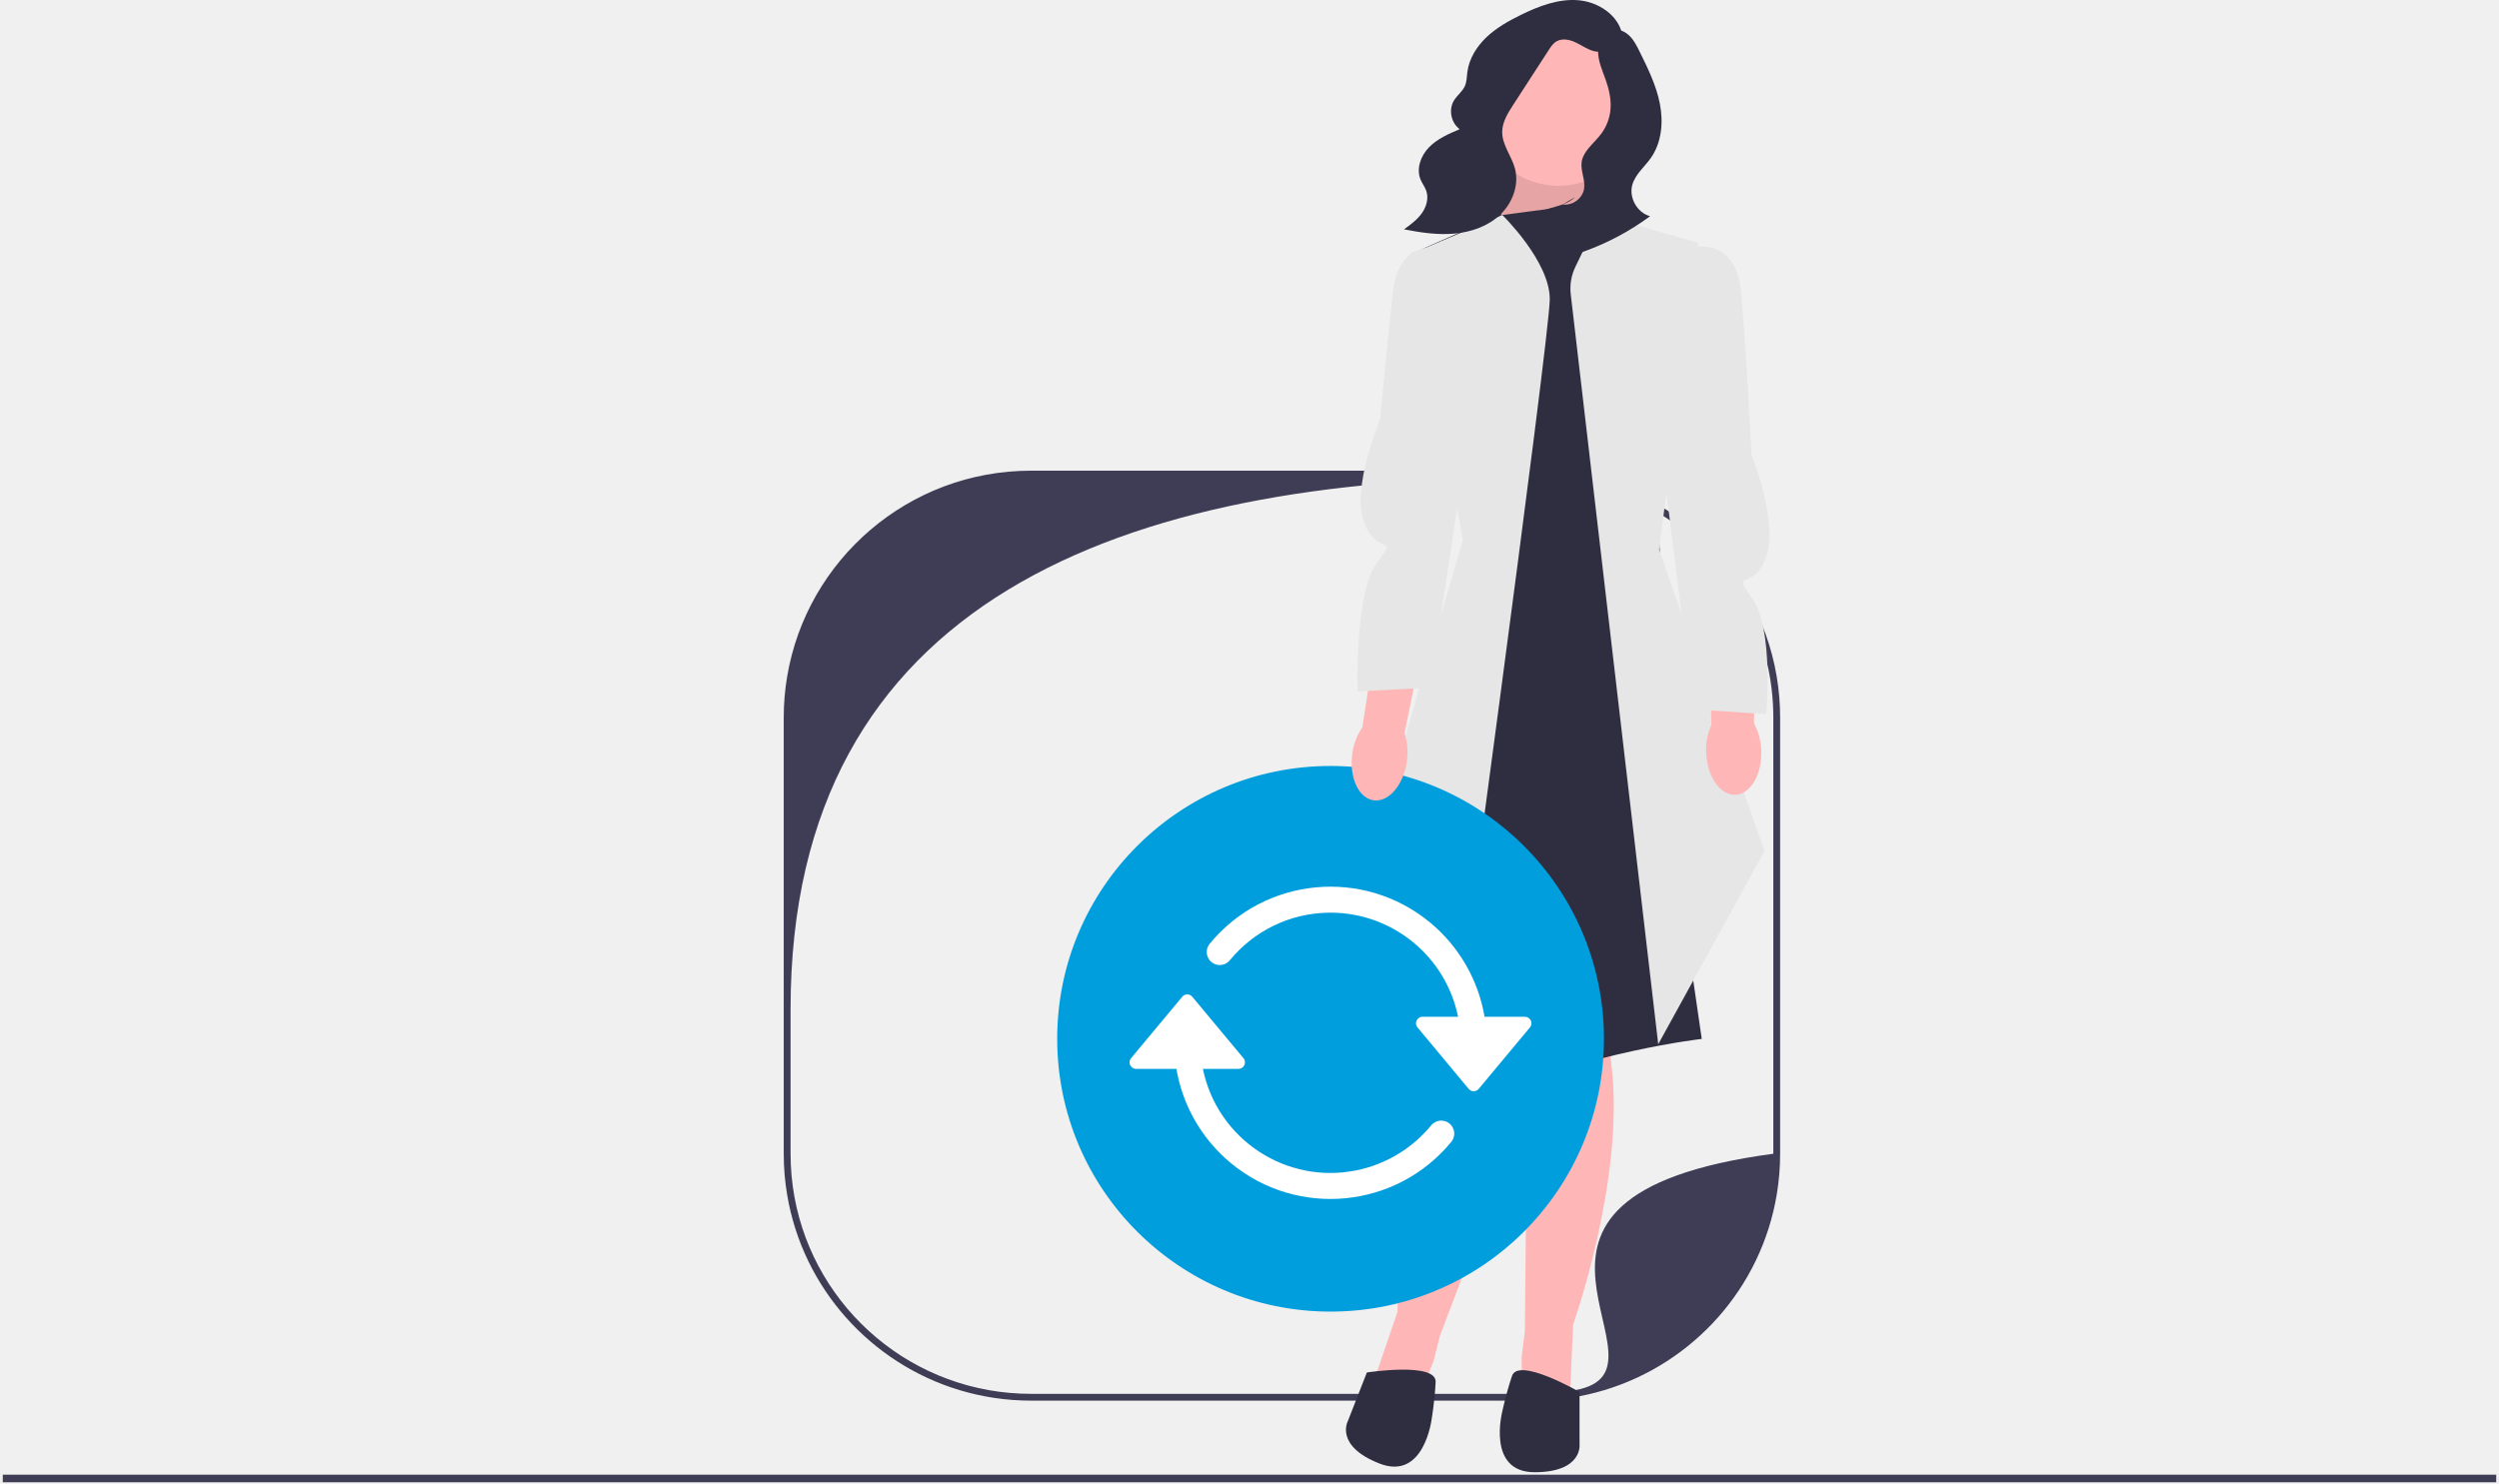
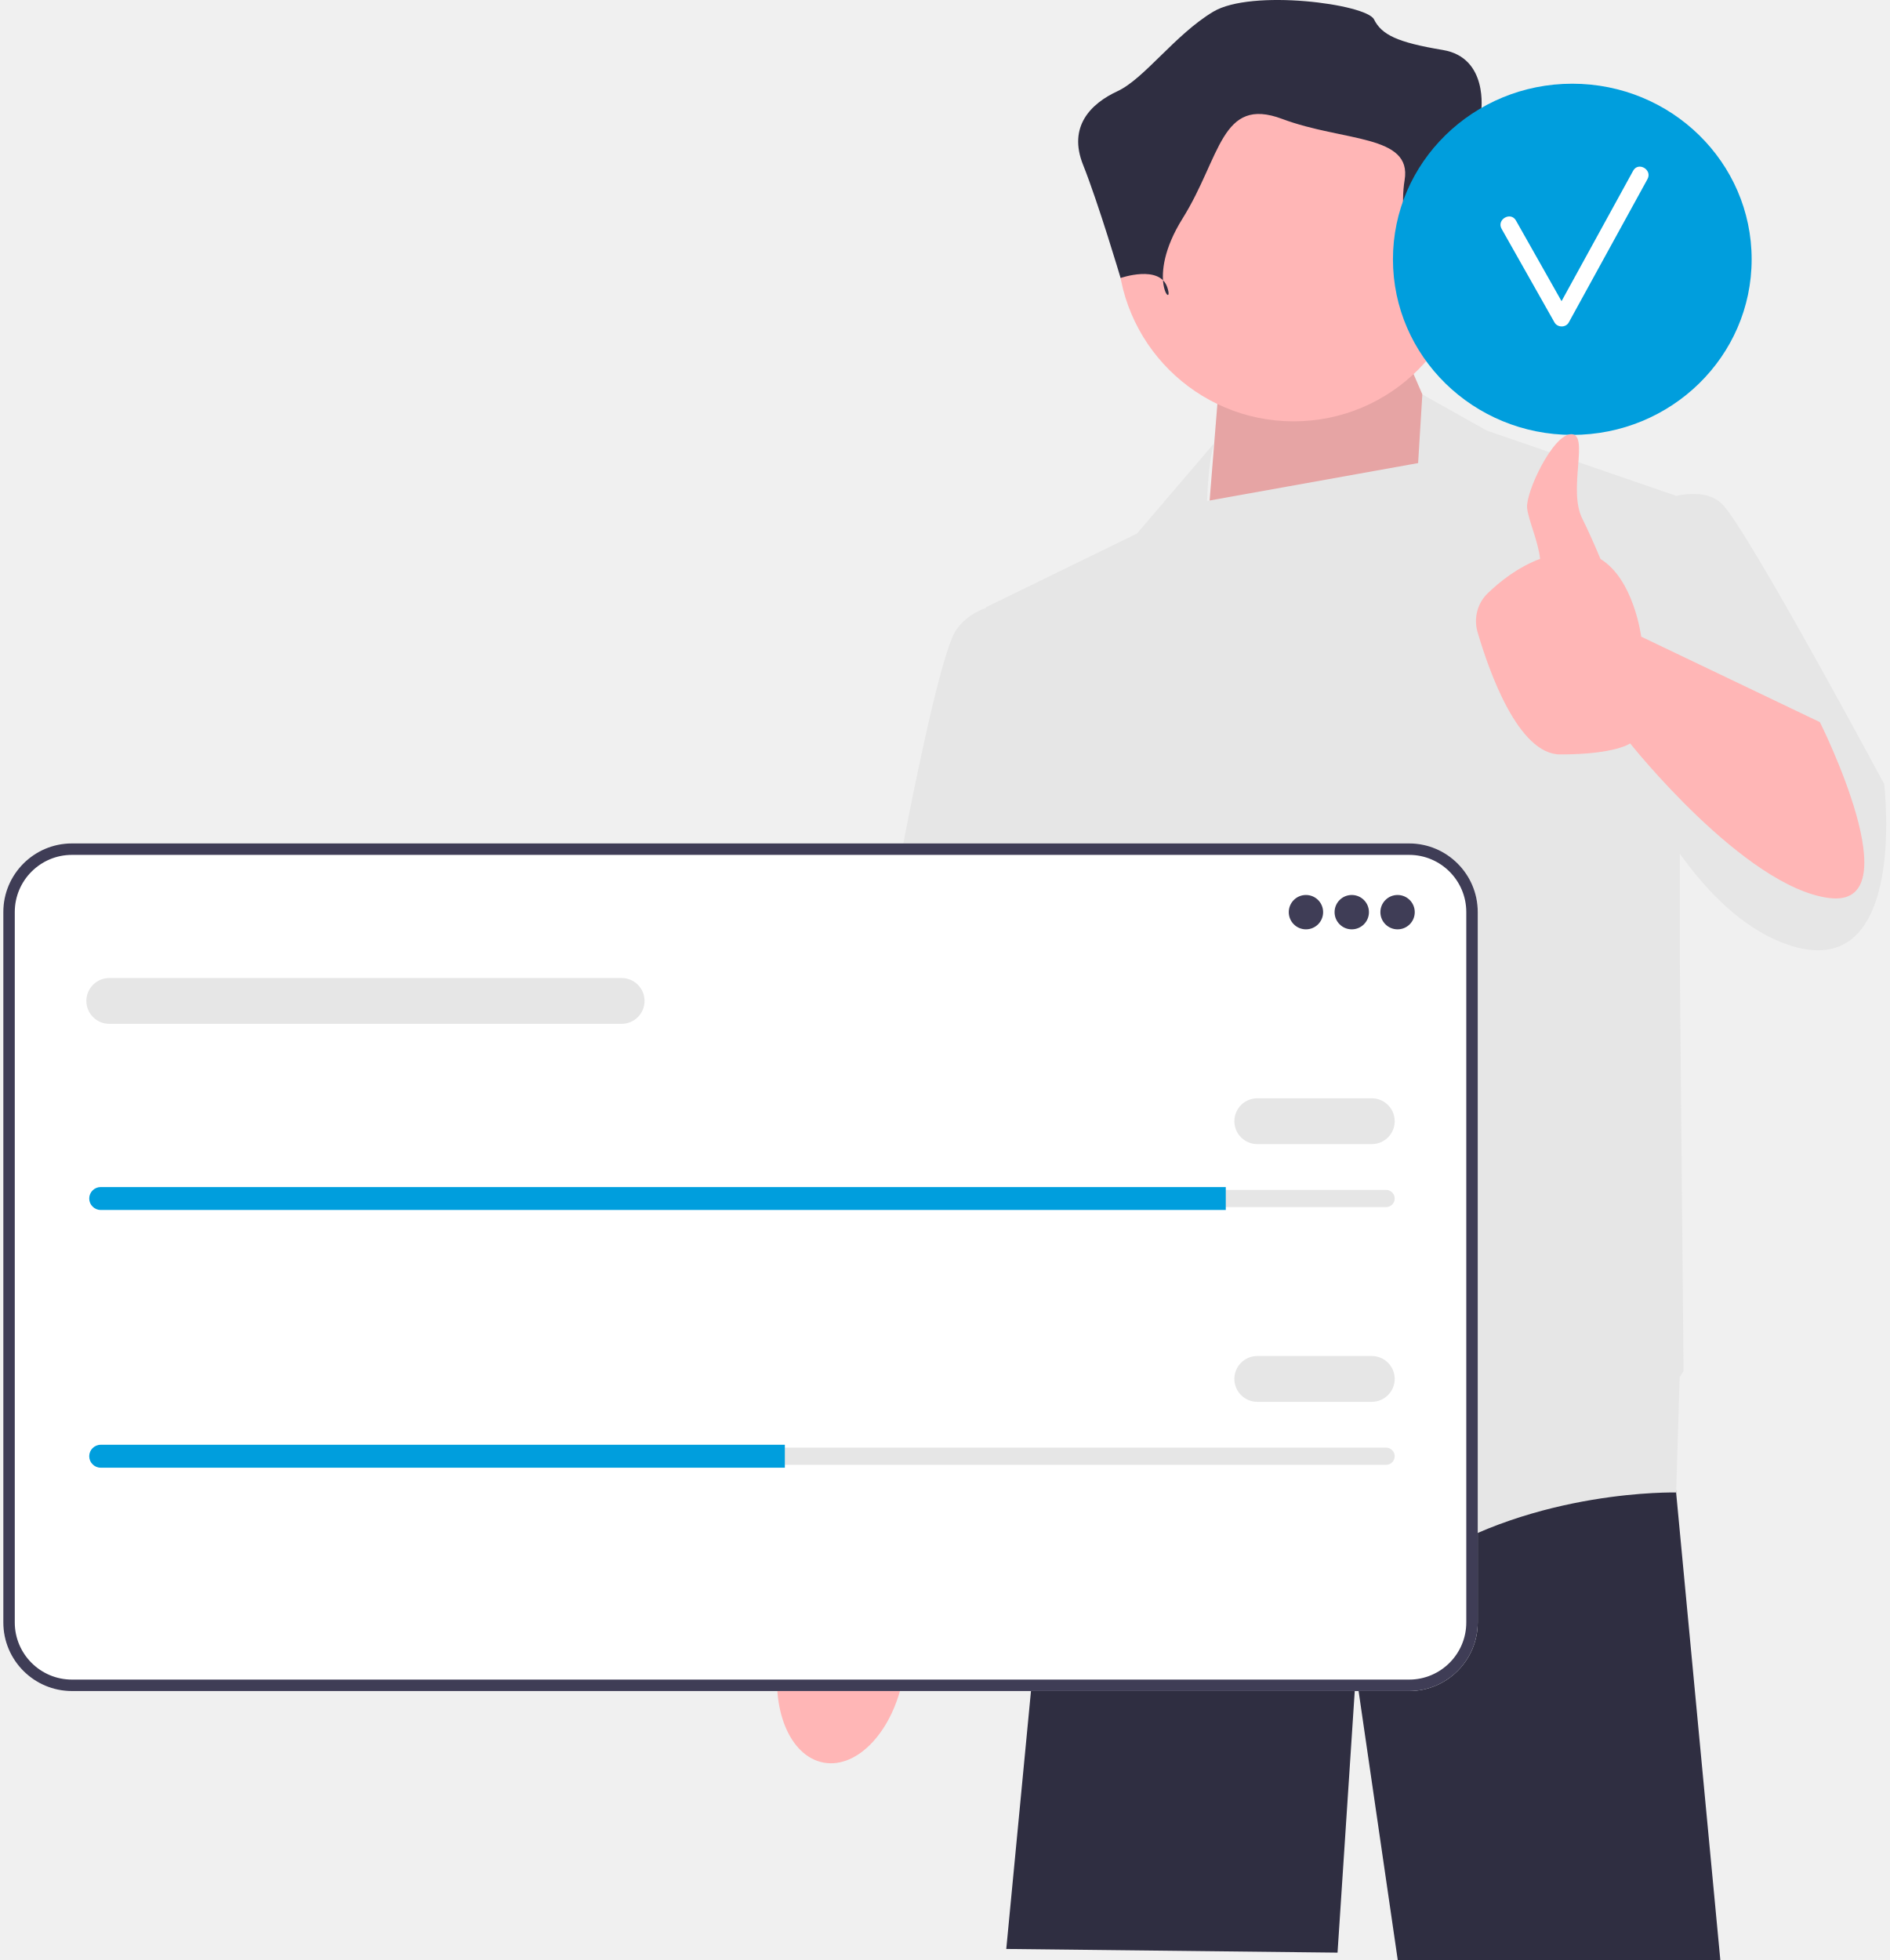
- <svg xmlns="http://www.w3.org/2000/svg" width="448" height="266" viewBox="0 0 448 266" fill="none">
-   <path d="M318.518 121.335C315.016 100.375 296.765 84.402 274.777 84.402H184.856C162.877 84.402 144.629 100.362 141.115 121.31C140.709 123.705 140.5 126.169 140.5 128.68V206.89C140.5 209.401 140.709 211.861 141.115 214.256C143.912 230.945 156.065 244.471 172.011 249.276C176.076 250.503 180.389 251.164 184.856 251.164H274.777C279.243 251.164 283.556 250.503 287.622 249.276C303.572 244.467 315.729 230.933 318.518 214.231C318.919 211.844 319.128 209.393 319.128 206.89V128.68C319.128 126.178 318.919 123.723 318.518 121.335ZM282.386 249.276C279.914 249.715 277.373 249.945 274.777 249.945H184.856C182.26 249.945 179.719 249.715 177.246 249.276C157.056 245.69 141.726 228.077 141.726 206.89V180.93C141.726 107.575 201.293 85.626 274.777 85.626C298.597 85.626 317.907 104.902 317.907 128.68V206.89C260.082 214.615 302.577 245.69 282.386 249.276Z" fill="#3F3D56" />
-   <path d="M247.71 143.421L251.169 165.868L301.907 158.961L297.007 132.735L247.71 143.421Z" fill="#009EDD" />
-   <path d="M287.53 17.464H266.552V39.14H287.53V17.464Z" fill="#2F2E41" />
-   <path d="M268.466 40.396L273.655 24.856H283.77L284.302 40.396H268.466Z" fill="#FFB6B6" />
-   <path opacity="0.1" d="M268.466 40.396L273.655 24.856H283.77L284.302 40.396H268.466Z" fill="black" />
-   <path d="M273.944 178.818L273.367 238.676L272.791 243.28V249.89L281.439 250.762L282.016 237.524C282.016 237.524 291.241 211.624 288.935 191.48C286.628 171.335 287.781 177.091 287.781 177.091L273.944 178.818Z" fill="#FFB6B6" />
-   <path d="M279.434 183.518L258.157 239.484L257.017 243.983L254.608 250.14L246.234 247.812L250.521 235.272C250.521 235.272 251.366 207.796 260.856 189.869C270.345 171.942 267.173 176.885 267.173 176.885L279.434 183.518Z" fill="#FFB6B6" />
-   <path d="M268.466 38.67L252.899 45.576L262.839 96.808L261.268 170.338L250.89 192.21C250.89 192.21 249.151 204.718 267.025 196.66C284.899 188.602 305.078 186.3 305.078 186.3L300.178 152.63L295.853 64.282L296.43 44.713L283.745 36.655L268.466 38.67V38.67Z" fill="#2F2E41" />
-   <path d="M259.796 193.009L242.521 164.141L262.262 96.808L252.899 45.576L269.326 38.556C269.326 38.556 277.83 46.823 277.83 53.641C277.83 60.459 259.796 193.009 259.796 193.009Z" fill="#E6E6E6" />
-   <path d="M297.273 187.253L281.592 52.787C281.394 51.089 281.684 49.37 282.429 47.831L286.916 38.556L304.502 43.562L297.433 98.534L316.322 152.63L297.273 187.253H297.273Z" fill="#E6E6E6" />
-   <path d="M283.169 249.611C283.169 249.611 272.214 243.28 271.061 246.733C269.908 250.187 269.331 253.064 269.331 253.064C269.331 253.064 266.448 264 275.097 264C283.745 264 283.169 259.026 283.169 259.026V249.611Z" fill="#2F2E41" />
-   <path d="M245.042 246.111C245.042 246.111 257.554 244.192 257.369 247.828C257.185 251.463 256.673 254.353 256.673 254.353C256.673 254.353 255.374 265.586 247.318 262.446C239.262 259.305 241.611 254.882 241.611 254.882L245.042 246.111Z" fill="#2F2E41" />
-   <path d="M279.387 33.314C287.303 33.314 293.721 26.908 293.721 19.006C293.721 11.104 287.303 4.697 279.387 4.697C271.471 4.697 265.053 11.104 265.053 19.006C265.053 26.908 271.471 33.314 279.387 33.314Z" fill="#FFB6B6" />
-   <path d="M290.839 6.255C290.171 2.727 286.544 0.341 282.96 0.042C279.376 -0.257 275.865 1.094 272.638 2.677C270.45 3.751 268.296 4.961 266.524 6.633C264.752 8.304 263.375 10.487 263.057 12.9C262.945 13.754 262.959 14.645 262.609 15.432C262.172 16.415 261.233 17.083 260.667 17.998C259.651 19.639 260.118 22.026 261.677 23.165C259.717 23.999 257.702 24.869 256.208 26.386C254.713 27.902 253.85 30.244 254.67 32.207C254.961 32.902 255.44 33.51 255.688 34.221C256.159 35.57 255.711 37.104 254.876 38.264C254.04 39.425 252.861 40.286 251.703 41.126C254.68 41.709 257.718 42.162 260.738 41.891C263.759 41.619 266.791 40.562 268.978 38.465C271.165 36.368 272.369 33.133 271.584 30.209C270.983 27.968 269.301 26.005 269.302 23.686C269.303 21.903 270.307 20.295 271.277 18.798L277.63 8.989C278.011 8.401 278.413 7.793 279.015 7.433C280.039 6.821 281.367 7.09 282.447 7.598C283.526 8.106 284.512 8.835 285.663 9.15C288.013 9.792 290.738 8.316 291.479 6" fill="#2F2E41" />
-   <path d="M282.372 35.354C281.177 36.508 279.456 36.88 277.861 37.348C276.265 37.816 274.569 38.552 273.851 40.049C273.147 41.517 273.658 43.38 274.823 44.518C275.989 45.656 277.682 46.135 279.312 46.113C280.942 46.09 282.531 45.613 284.064 45.059C288.256 43.545 292.226 41.421 295.811 38.775C293.489 38.134 291.97 35.428 292.635 33.116C293.175 31.236 294.829 29.924 295.954 28.323C297.891 25.565 298.213 21.93 297.572 18.623C296.931 15.316 295.42 12.251 293.926 9.231C293.454 8.277 292.97 7.306 292.233 6.536C291.496 5.767 290.453 5.215 289.392 5.326C287.631 5.509 286.507 7.438 286.495 9.205C286.483 10.971 287.26 12.632 287.849 14.298C288.455 16.015 288.877 17.834 288.714 19.648C288.578 21.167 288.024 22.647 287.13 23.884C286.439 24.839 285.559 25.641 284.808 26.549C284.227 27.252 283.712 28.047 283.56 28.945C283.282 30.579 284.242 32.233 283.979 33.869C283.701 35.599 281.877 36.924 280.143 36.656" fill="#2F2E41" />
-   <path d="M238.534 235.198C265.601 235.198 287.543 213.295 287.543 186.276C287.543 159.257 265.601 137.353 238.534 137.353C211.468 137.353 189.526 159.257 189.526 186.276C189.526 213.295 211.468 235.198 238.534 235.198Z" fill="#009EDD" />
-   <path d="M252.218 136.518C251.625 140.758 248.952 143.889 246.249 143.511C243.546 143.134 241.837 139.391 242.431 135.15C242.646 133.453 243.264 131.831 244.234 130.421L246.976 112.489L255.379 113.953L251.784 131.476C252.33 133.098 252.479 134.827 252.218 136.518Z" fill="#FFB6B6" />
-   <path d="M259.529 44.713C259.529 44.713 250.881 41.835 249.728 52.195C248.574 62.555 247.421 75.218 247.421 75.218C247.421 75.218 242.232 87.304 244.538 93.635C246.845 99.966 250.881 95.552 246.845 100.925C242.809 106.298 243.371 123.974 243.371 123.974L256.358 123.322C256.358 123.322 263.565 75.793 263.565 74.642C263.565 73.491 259.529 44.713 259.529 44.713V44.713Z" fill="#E6E6E6" />
-   <path d="M315.745 134.594C315.906 138.872 313.825 142.422 311.097 142.524C308.37 142.626 306.03 139.24 305.869 134.961C305.782 133.252 306.106 131.548 306.813 129.99L306.362 111.856L314.891 111.825L314.431 129.705C315.254 131.207 315.704 132.883 315.745 134.594V134.594Z" fill="#FFB6B6" />
-   <path d="M302.431 44.519C302.431 44.519 311.129 41.795 312.097 52.174C313.064 62.553 313.991 81.565 313.991 81.565C313.991 81.565 318.963 93.743 316.544 100.032C314.124 106.321 310.168 101.835 314.107 107.279C318.046 112.723 316.633 128.074 316.633 128.074L303.659 127.19C303.659 127.19 297.839 81.853 297.86 80.702C297.88 79.551 302.431 44.519 302.431 44.519V44.519Z" fill="#E6E6E6" />
-   <path d="M273.373 182.332H266.142C265.017 175.702 261.545 169.699 256.361 165.417C244.43 155.562 226.77 157.246 216.915 169.177C216.882 169.215 216.849 169.254 216.818 169.294C216.031 170.315 216.22 171.78 217.241 172.568C218.261 173.355 219.727 173.166 220.514 172.146C224.795 166.959 231.275 163.659 238.52 163.659C249.612 163.66 259.172 171.464 261.394 182.332H255.017C254.745 182.332 254.481 182.427 254.271 182.602C253.776 183.015 253.709 183.75 254.121 184.246L263.299 195.263C263.344 195.317 263.394 195.367 263.448 195.412C263.943 195.824 264.679 195.758 265.091 195.263L274.269 184.246C274.444 184.036 274.539 183.772 274.54 183.499C274.54 182.855 274.017 182.332 273.373 182.332V182.332Z" fill="white" />
-   <path d="M259.799 201.432C258.778 200.645 257.313 200.834 256.525 201.854C253.13 205.966 248.429 208.791 243.205 209.861C230.571 212.447 218.232 204.302 215.645 191.668H222.022C222.667 191.668 223.189 191.145 223.189 190.501C223.189 190.228 223.093 189.964 222.918 189.754L213.741 178.737C213.328 178.242 212.592 178.175 212.097 178.588C212.043 178.633 211.993 178.683 211.948 178.737L202.77 189.754C202.358 190.25 202.425 190.985 202.92 191.398C203.13 191.573 203.394 191.668 203.667 191.668H210.898C212.023 198.298 215.494 204.301 220.679 208.583C232.61 218.438 250.27 216.754 260.124 204.823C260.158 204.785 260.19 204.746 260.221 204.706C261.009 203.685 260.82 202.22 259.799 201.432H259.799V201.432Z" fill="white" />
-   <path d="M447.5 264.442H0.5V265.802H447.5V264.442Z" fill="#3F3D56" />
+ <svg xmlns="http://www.w3.org/2000/svg" width="296" height="307" viewBox="0 0 296 307" fill="none">
+   <path d="M262.572 233.636L262.566 233.774L269.491 307H218.959L212.41 262.027L209.527 305.847L157.634 305.27L163.146 247.739L167.834 221.072V221.066L168.537 217.053H261.194L261.315 218.506L262.572 233.636Z" fill="#2F2E41" />
+   <path d="M129.031 276.085C134.383 277.06 139.963 271.033 141.495 262.623C142.166 258.942 141.949 255.414 141.045 252.529L141.866 247.681L155.637 182.465C155.637 182.465 180.995 131.74 180.994 122.934C180.994 114.128 173.659 109.809 173.659 109.809L163.733 109.902L132.608 185.922L127.002 242.098L126.095 249.806C124.232 252.186 122.786 255.411 122.115 259.092C120.583 267.502 123.679 275.11 129.031 276.085Z" fill="#FFB6B6" />
+   <path d="M229.995 78.385L220.77 57.052L190.788 62.241L188.77 87.341L229.995 78.385Z" fill="#FFB6B6" />
+   <path opacity="0.1" d="M229.995 78.385L220.77 57.052L190.788 62.241L188.77 87.341L229.995 78.385Z" fill="black" />
+   <path d="M295.149 122.782C295.149 122.782 273.816 82.998 269.78 78.962C267.983 77.165 265.159 77.14 262.576 77.664L232.878 67.43L222.812 61.775L222.149 72.535L189.102 78.466C189.286 71.904 190.211 69.408 190.211 69.408L178.103 83.575L154.463 95.106L154.476 95.21C152.741 95.816 151.097 96.852 149.851 98.566C145.238 104.908 132.553 182.17 132.553 182.17L159.653 187.936L163.341 164.792L165.995 185.629L168.013 224.549C168.013 224.549 204.914 256.261 222.788 244.729C240.662 233.197 262.572 233.774 262.572 233.774L263.119 215.734C263.508 215.112 263.726 214.747 263.726 214.747L263.149 150.755V133.728C267.541 139.847 272.842 145.11 279.005 147.575C299.185 155.647 295.149 122.782 295.149 122.782V122.782Z" fill="#E6E6E6" />
+   <path d="M202.645 65.995C217.878 65.995 230.228 53.645 230.228 38.412C230.228 23.178 217.878 10.829 202.645 10.829C187.411 10.829 175.062 23.178 175.062 38.412C175.062 53.645 187.411 65.995 202.645 65.995Z" fill="#FFB6B6" />
+   <path d="M222.433 46.207C222.433 46.207 224.831 37.812 230.228 38.412C235.625 39.011 236.824 34.214 235.625 31.816C234.425 29.417 232.027 17.425 232.027 17.425C232.027 17.425 233.226 9.03 226.031 7.831C218.835 6.632 216.437 5.432 215.237 3.034C214.038 0.635 196.049 -1.763 190.053 1.835C184.057 5.432 179.26 12.335 175.063 14.28C170.865 16.226 167.267 19.823 169.666 25.82C172.064 31.816 175.543 43.543 175.543 43.543C175.543 43.543 181.658 41.41 182.858 45.008C184.057 48.605 179.26 43.809 185.256 34.214C191.252 24.62 191.252 15.026 200.846 18.624C210.44 22.222 221.234 21.023 220.034 28.218C218.835 35.414 222.433 46.207 222.433 46.207V46.207Z" fill="#2F2E41" />
+   <path d="M220.746 264.872H11.265C5.34 264.872 0.521 260.053 0.521 254.129V142.853C0.521 136.929 5.34 132.109 11.265 132.109H220.746C226.67 132.109 231.49 136.929 231.49 142.853V254.129C231.49 260.053 226.67 264.872 220.746 264.872Z" fill="white" />
+   <path d="M220.746 264.872H11.265C5.34 264.872 0.521 260.053 0.521 254.129V142.853C0.521 136.929 5.34 132.109 11.265 132.109H220.746C226.67 132.109 231.49 136.929 231.49 142.853V254.129C231.49 260.053 226.67 264.872 220.746 264.872ZM11.265 133.903C6.33 133.903 2.315 137.918 2.315 142.853V254.129C2.315 259.064 6.33 263.078 11.265 263.078H220.746C225.681 263.078 229.695 259.064 229.695 254.129V142.853C229.695 137.918 225.681 133.903 220.746 133.903H11.265Z" fill="#3F3D56" />
+   <path d="M204.578 145.565C206.064 145.565 207.269 144.36 207.269 142.874C207.269 141.387 206.064 140.183 204.578 140.183C203.092 140.183 201.887 141.387 201.887 142.874C201.887 144.36 203.092 145.565 204.578 145.565Z" fill="#3F3D56" />
+   <path d="M211.755 145.565C213.241 145.565 214.446 144.36 214.446 142.874C214.446 141.387 213.241 140.183 211.755 140.183C210.268 140.183 209.063 141.387 209.063 142.874C209.063 144.36 210.268 145.565 211.755 145.565Z" fill="#3F3D56" />
+   <path d="M218.931 145.565C220.417 145.565 221.622 144.36 221.622 142.874C221.622 141.387 220.417 140.183 218.931 140.183C217.445 140.183 216.24 141.387 216.24 142.874C216.24 144.36 217.445 145.565 218.931 145.565Z" fill="#3F3D56" />
+   <path d="M15.771 186.381C15.029 186.381 14.425 186.984 14.425 187.726C14.425 188.088 14.565 188.423 14.819 188.67C15.074 188.932 15.409 189.072 15.771 189.072H217.137C217.879 189.072 218.482 188.468 218.482 187.726C218.482 187.364 218.343 187.03 218.089 186.783C217.833 186.521 217.498 186.381 217.137 186.381H15.771Z" fill="#E6E6E6" />
+   <path d="M192.02 185.932V189.52H15.771C15.278 189.52 14.829 189.323 14.506 188.991C14.174 188.668 13.977 188.22 13.977 187.726C13.977 186.739 14.784 185.932 15.771 185.932H192.02Z" fill="#009EDD" />
+   <path d="M214.894 179.204H196.953C194.975 179.204 193.365 177.595 193.365 175.616C193.365 173.637 194.975 172.028 196.953 172.028H214.894C216.873 172.028 218.483 173.637 218.483 175.616C218.483 177.595 216.873 179.204 214.894 179.204Z" fill="#E6E6E6" />
+   <path d="M97.381 160.366H17.116C15.138 160.366 13.528 158.757 13.528 156.778C13.528 154.799 15.138 153.19 17.116 153.19H97.381C99.359 153.19 100.969 154.799 100.969 156.778C100.969 158.757 99.359 160.366 97.381 160.366Z" fill="#E6E6E6" />
+   <path d="M15.771 226.748C15.029 226.748 14.425 227.351 14.425 228.093C14.425 228.455 14.565 228.79 14.819 229.037C15.074 229.299 15.409 229.439 15.771 229.439H217.137C217.879 229.439 218.482 228.835 218.482 228.093C218.482 227.732 218.343 227.397 218.089 227.15C217.833 226.888 217.498 226.748 217.137 226.748H15.771Z" fill="#E6E6E6" />
+   <path d="M122.947 226.299V229.888H15.771C15.278 229.888 14.829 229.69 14.506 229.358C14.174 229.035 13.977 228.587 13.977 228.093C13.977 227.107 14.784 226.299 15.771 226.299H122.947Z" fill="#009EDD" />
+   <path d="M214.894 219.571H196.953C194.975 219.571 193.365 217.962 193.365 215.983C193.365 214.004 194.975 212.395 196.953 212.395H214.894C216.873 212.395 218.483 214.004 218.483 215.983C218.483 217.962 216.873 219.571 214.894 219.571Z" fill="#E6E6E6" />
+   <path d="M246.302 68.118C261.819 68.118 274.397 55.804 274.397 40.615C274.397 25.425 261.819 13.112 246.302 13.112C230.786 13.112 218.208 25.425 218.208 40.615C218.208 55.804 230.786 68.118 246.302 68.118Z" fill="#009EDD" />
+   <path d="M255.837 26.742C252.097 33.553 248.357 40.364 244.617 47.174C242.233 42.962 239.862 38.743 237.472 34.535C236.647 33.081 234.402 34.388 235.229 35.846C238 40.724 240.741 45.619 243.511 50.498C243.985 51.332 245.285 51.351 245.754 50.498C249.863 43.016 253.971 35.535 258.08 28.053C258.885 26.587 256.643 25.275 255.837 26.742Z" fill="white" />
+   <path d="M285.086 113.109L257.094 99.719C257.094 99.719 255.97 90.757 250.721 87.56C249.829 85.431 248.802 83.092 247.869 81.239C245.563 76.656 249.022 68.007 246.139 68.007C243.257 68.007 238.995 77.103 239.22 79.538C239.394 81.408 240.939 84.673 241.258 87.53C237.743 88.856 234.907 91.129 233.042 92.938C231.429 94.504 230.829 96.84 231.46 98.999C233.287 105.253 237.855 118.169 244.41 118.169C253.058 118.169 255.365 116.44 255.365 116.44C255.365 116.44 273.239 138.926 286.5 140.656C299.762 142.386 285.086 113.109 285.086 113.109V113.109Z" fill="#FFB6B6" />
</svg>
